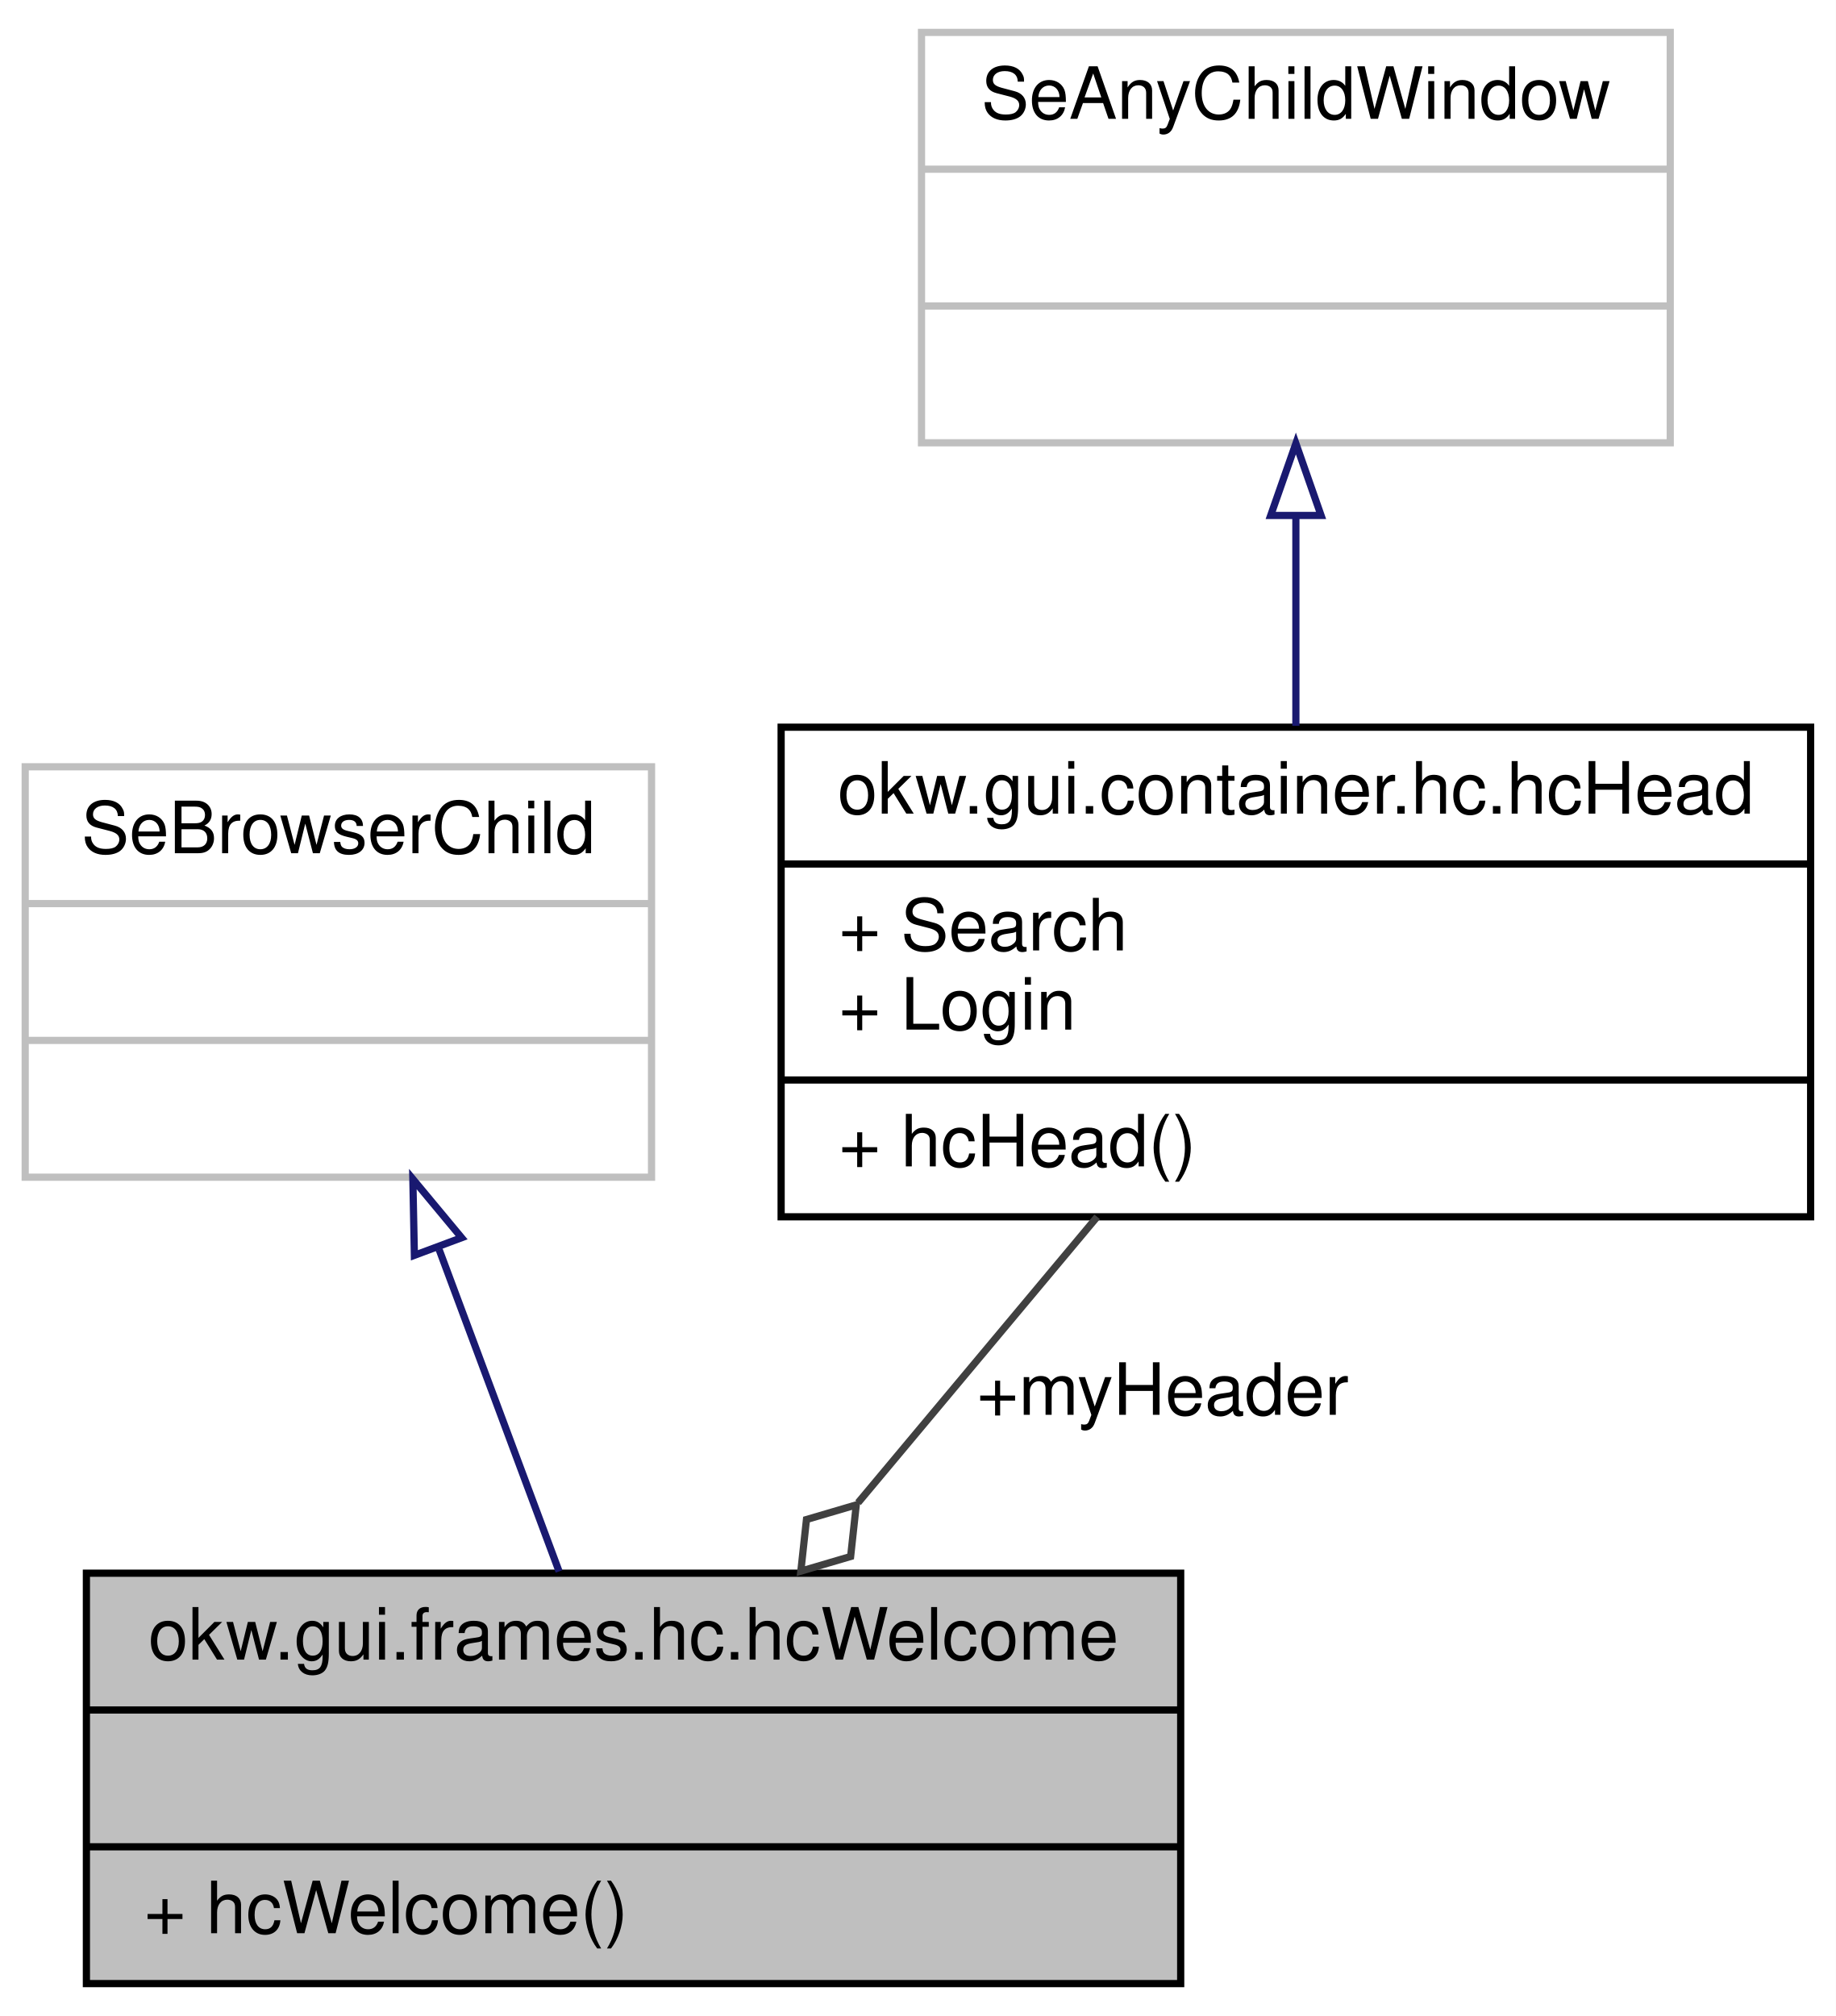
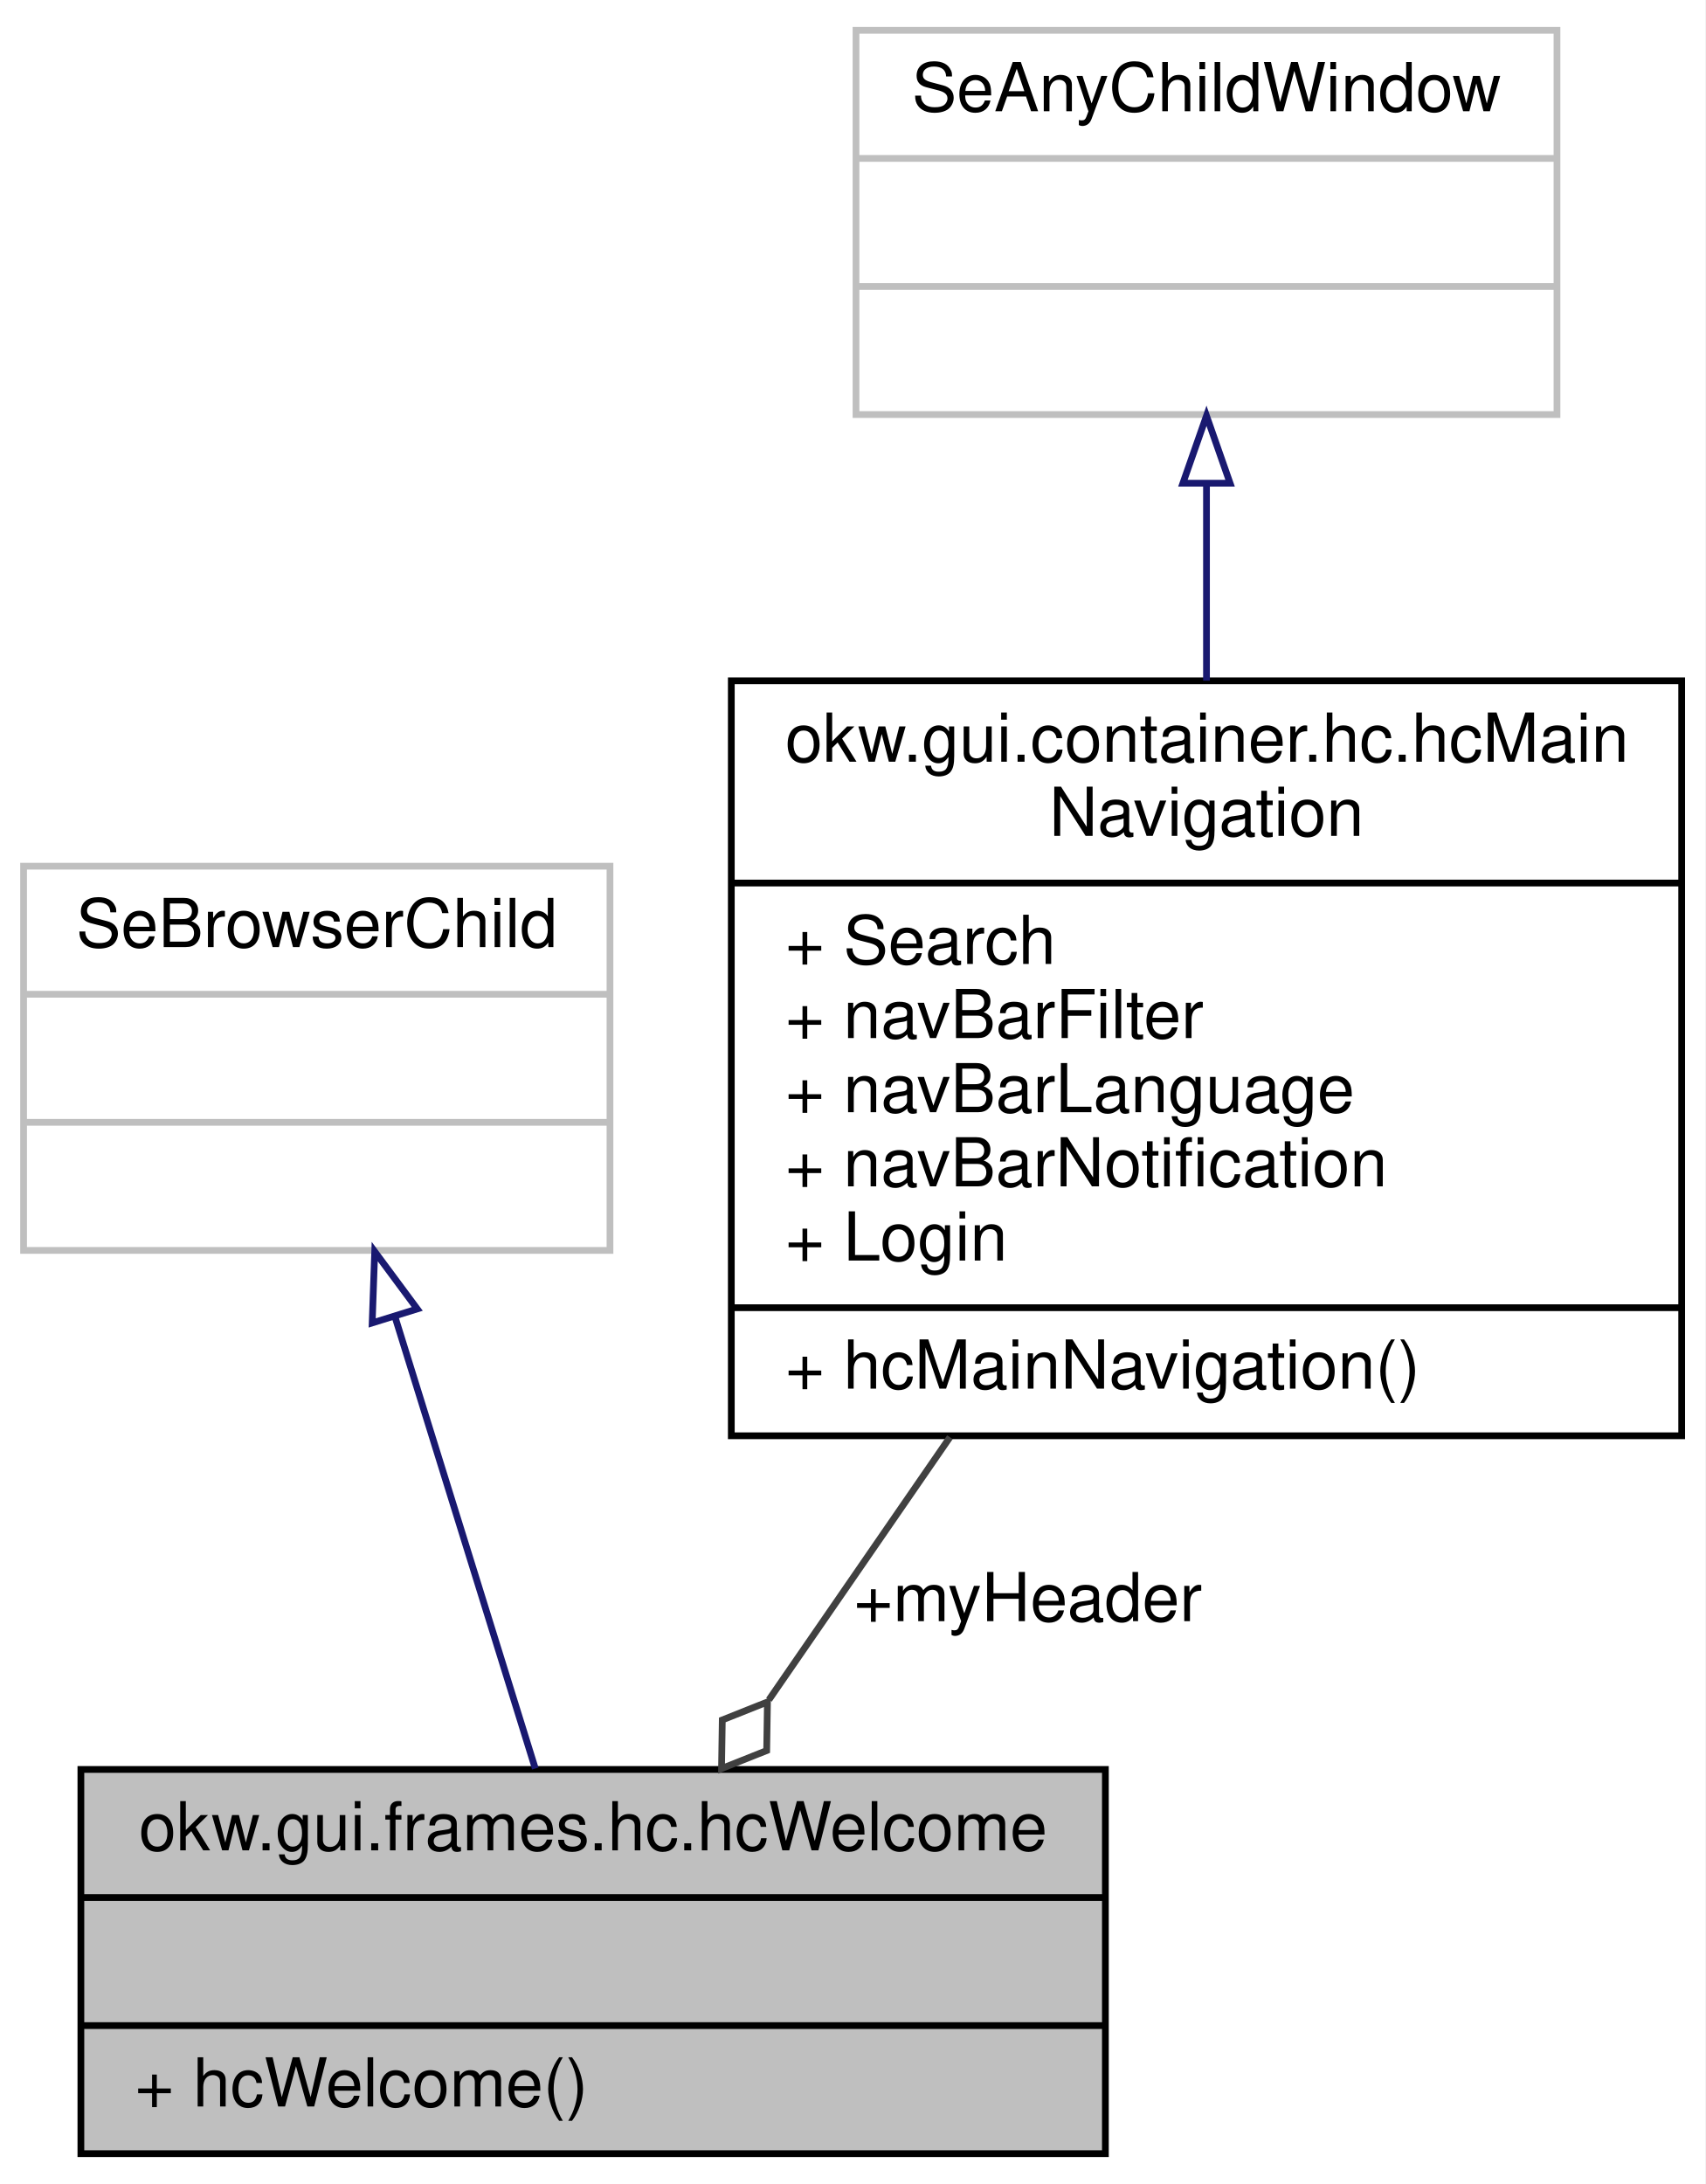
- <svg xmlns="http://www.w3.org/2000/svg" xmlns:xlink="http://www.w3.org/1999/xlink" width="255pt" height="280pt" viewBox="0.00 0.00 255.00 280.00">
-   <g id="graph0" class="graph" transform="scale(1 1) rotate(0) translate(4 276)">
-     <polygon fill="white" stroke="none" points="-4,4 -4,-276 251,-276 251,4 -4,4" />
+ <svg xmlns="http://www.w3.org/2000/svg" xmlns:xlink="http://www.w3.org/1999/xlink" width="253pt" height="324pt" viewBox="0.00 0.00 253.00 324.00">
+   <g id="graph0" class="graph" transform="scale(1 1) rotate(0) translate(4 320)">
+     <polygon fill="white" stroke="none" points="-4,4 -4,-320 249,-320 249,4 -4,4" />
    <g id="node1" class="node">
      <polygon fill="#bfbfbf" stroke="black" points="8,-0.5 8,-57.5 160,-57.5 160,-0.5 8,-0.5" />
      <text text-anchor="middle" x="84" y="-45.5" font-family="Helvetica,sans-Serif" font-size="10.00">okw.gui.frames.hc.hcWelcome</text>
      <polyline fill="none" stroke="black" points="8,-38.5 160,-38.5 " />
      <text text-anchor="middle" x="84" y="-26.5" font-family="Helvetica,sans-Serif" font-size="10.00"> </text>
      <polyline fill="none" stroke="black" points="8,-19.5 160,-19.5 " />
      <text text-anchor="start" x="16" y="-7.5" font-family="Helvetica,sans-Serif" font-size="10.00">+ hcWelcome()</text>
    </g>
    <g id="node2" class="node">
-       <polygon fill="white" stroke="#bfbfbf" points="-0.5,-112.5 -0.5,-169.5 86.5,-169.5 86.5,-112.5 -0.5,-112.5" />
-       <text text-anchor="middle" x="43" y="-157.5" font-family="Helvetica,sans-Serif" font-size="10.00">SeBrowserChild</text>
-       <polyline fill="none" stroke="#bfbfbf" points="-0.5,-150.5 86.5,-150.5 " />
-       <text text-anchor="middle" x="43" y="-138.5" font-family="Helvetica,sans-Serif" font-size="10.00"> </text>
-       <polyline fill="none" stroke="#bfbfbf" points="-0.5,-131.5 86.5,-131.5 " />
-       <text text-anchor="middle" x="43" y="-119.5" font-family="Helvetica,sans-Serif" font-size="10.00"> </text>
+       <polygon fill="white" stroke="#bfbfbf" points="-0.5,-134.5 -0.5,-191.5 86.5,-191.5 86.5,-134.5 -0.5,-134.5" />
+       <text text-anchor="middle" x="43" y="-179.5" font-family="Helvetica,sans-Serif" font-size="10.00">SeBrowserChild</text>
+       <polyline fill="none" stroke="#bfbfbf" points="-0.5,-172.5 86.5,-172.5 " />
+       <text text-anchor="middle" x="43" y="-160.5" font-family="Helvetica,sans-Serif" font-size="10.00"> </text>
+       <polyline fill="none" stroke="#bfbfbf" points="-0.5,-153.5 86.5,-153.5 " />
+       <text text-anchor="middle" x="43" y="-141.5" font-family="Helvetica,sans-Serif" font-size="10.00"> </text>
    </g>
    <g id="edge1" class="edge">
-       <path fill="none" stroke="midnightblue" d="M56.996,-102.45C62.458,-87.795 68.608,-71.296 73.657,-57.749" />
-       <polygon fill="none" stroke="midnightblue" points="53.559,-101.65 53.346,-112.242 60.118,-104.094 53.559,-101.65" />
+       <path fill="none" stroke="midnightblue" d="M54.609,-124.624C61.227,-103.317 69.378,-77.075 75.416,-57.635" />
+       <polygon fill="none" stroke="midnightblue" points="51.219,-123.74 51.595,-134.328 57.904,-125.817 51.219,-123.74" />
    </g>
    <g id="node3" class="node">
      <g id="a_node3">
-         <a xlink:href="classokw_1_1gui_1_1container_1_1hc_1_1hc_head.html" target="_top" xlink:title="GUI-Klasse enthält alle GUI-Objekte der Kopfzeile (Header). ">
-           <polygon fill="white" stroke="black" points="104.5,-107 104.5,-175 247.5,-175 247.5,-107 104.5,-107" />
-           <text text-anchor="middle" x="176" y="-163" font-family="Helvetica,sans-Serif" font-size="10.00">okw.gui.container.hc.hcHead</text>
-           <polyline fill="none" stroke="black" points="104.5,-156 247.5,-156 " />
-           <text text-anchor="start" x="112.5" y="-144" font-family="Helvetica,sans-Serif" font-size="10.00">+ Search</text>
+         <a xlink:href="classokw_1_1gui_1_1container_1_1hc_1_1hc_main_navigation.html" target="_top" xlink:title="main navigation GUI-Container Klasse enthält alle GUI-Objekte der Kopfzeile (Header). ">
+           <polygon fill="white" stroke="black" points="104.5,-107 104.5,-219 245.5,-219 245.5,-107 104.5,-107" />
+           <text text-anchor="start" x="112.5" y="-207" font-family="Helvetica,sans-Serif" font-size="10.00">okw.gui.container.hc.hcMain</text>
+           <text text-anchor="middle" x="175" y="-196" font-family="Helvetica,sans-Serif" font-size="10.00">Navigation</text>
+           <polyline fill="none" stroke="black" points="104.5,-189 245.5,-189 " />
+           <text text-anchor="start" x="112.5" y="-177" font-family="Helvetica,sans-Serif" font-size="10.00">+ Search</text>
+           <text text-anchor="start" x="112.5" y="-166" font-family="Helvetica,sans-Serif" font-size="10.00">+ navBarFilter</text>
+           <text text-anchor="start" x="112.5" y="-155" font-family="Helvetica,sans-Serif" font-size="10.00">+ navBarLanguage</text>
+           <text text-anchor="start" x="112.5" y="-144" font-family="Helvetica,sans-Serif" font-size="10.00">+ navBarNotification</text>
          <text text-anchor="start" x="112.5" y="-133" font-family="Helvetica,sans-Serif" font-size="10.00">+ Login</text>
-           <polyline fill="none" stroke="black" points="104.5,-126 247.5,-126 " />
-           <text text-anchor="start" x="112.5" y="-114" font-family="Helvetica,sans-Serif" font-size="10.00">+ hcHead()</text>
+           <polyline fill="none" stroke="black" points="104.5,-126 245.5,-126 " />
+           <text text-anchor="start" x="112.5" y="-114" font-family="Helvetica,sans-Serif" font-size="10.00">+ hcMainNavigation()</text>
        </a>
      </g>
    </g>
    <g id="edge2" class="edge">
-       <path fill="none" stroke="#404040" d="M148.397,-106.996C137.937,-94.49 125.958,-80.167 115.19,-67.293" />
-       <polygon fill="none" stroke="#404040" points="114.936,-66.989 108.019,-64.953 107.238,-57.784 114.155,-59.821 114.936,-66.989" />
-       <text text-anchor="middle" x="157.5" y="-79.5" font-family="Helvetica,sans-Serif" font-size="10.00"> +myHeader</text>
+       <path fill="none" stroke="#404040" d="M136.935,-106.785C127.894,-93.671 118.451,-79.973 110.086,-67.839" />
+       <polygon fill="none" stroke="#404040" points="109.86,-67.511 103.161,-64.842 103.049,-57.631 109.748,-60.301 109.86,-67.511" />
+       <text text-anchor="middle" x="148.5" y="-79.5" font-family="Helvetica,sans-Serif" font-size="10.00"> +myHeader</text>
    </g>
    <g id="node4" class="node">
-       <polygon fill="white" stroke="#bfbfbf" points="124,-214.5 124,-271.5 228,-271.5 228,-214.5 124,-214.5" />
-       <text text-anchor="middle" x="176" y="-259.5" font-family="Helvetica,sans-Serif" font-size="10.00">SeAnyChildWindow</text>
-       <polyline fill="none" stroke="#bfbfbf" points="124,-252.5 228,-252.5 " />
-       <text text-anchor="middle" x="176" y="-240.5" font-family="Helvetica,sans-Serif" font-size="10.00"> </text>
-       <polyline fill="none" stroke="#bfbfbf" points="124,-233.5 228,-233.5 " />
-       <text text-anchor="middle" x="176" y="-221.5" font-family="Helvetica,sans-Serif" font-size="10.00"> </text>
+       <polygon fill="white" stroke="#bfbfbf" points="123,-258.5 123,-315.5 227,-315.5 227,-258.5 123,-258.5" />
+       <text text-anchor="middle" x="175" y="-303.5" font-family="Helvetica,sans-Serif" font-size="10.00">SeAnyChildWindow</text>
+       <polyline fill="none" stroke="#bfbfbf" points="123,-296.5 227,-296.5 " />
+       <text text-anchor="middle" x="175" y="-284.5" font-family="Helvetica,sans-Serif" font-size="10.00"> </text>
+       <polyline fill="none" stroke="#bfbfbf" points="123,-277.5 227,-277.5 " />
+       <text text-anchor="middle" x="175" y="-265.5" font-family="Helvetica,sans-Serif" font-size="10.00"> </text>
    </g>
    <g id="edge3" class="edge">
-       <path fill="none" stroke="midnightblue" d="M176,-204.337C176,-194.755 176,-184.528 176,-175.187" />
-       <polygon fill="none" stroke="midnightblue" points="172.5,-204.41 176,-214.41 179.5,-204.41 172.5,-204.41" />
+       <path fill="none" stroke="midnightblue" d="M175,-248.273C175,-239.01 175,-228.906 175,-219.013" />
+       <polygon fill="none" stroke="midnightblue" points="171.5,-248.316 175,-258.316 178.5,-248.316 171.5,-248.316" />
    </g>
  </g>
</svg>
